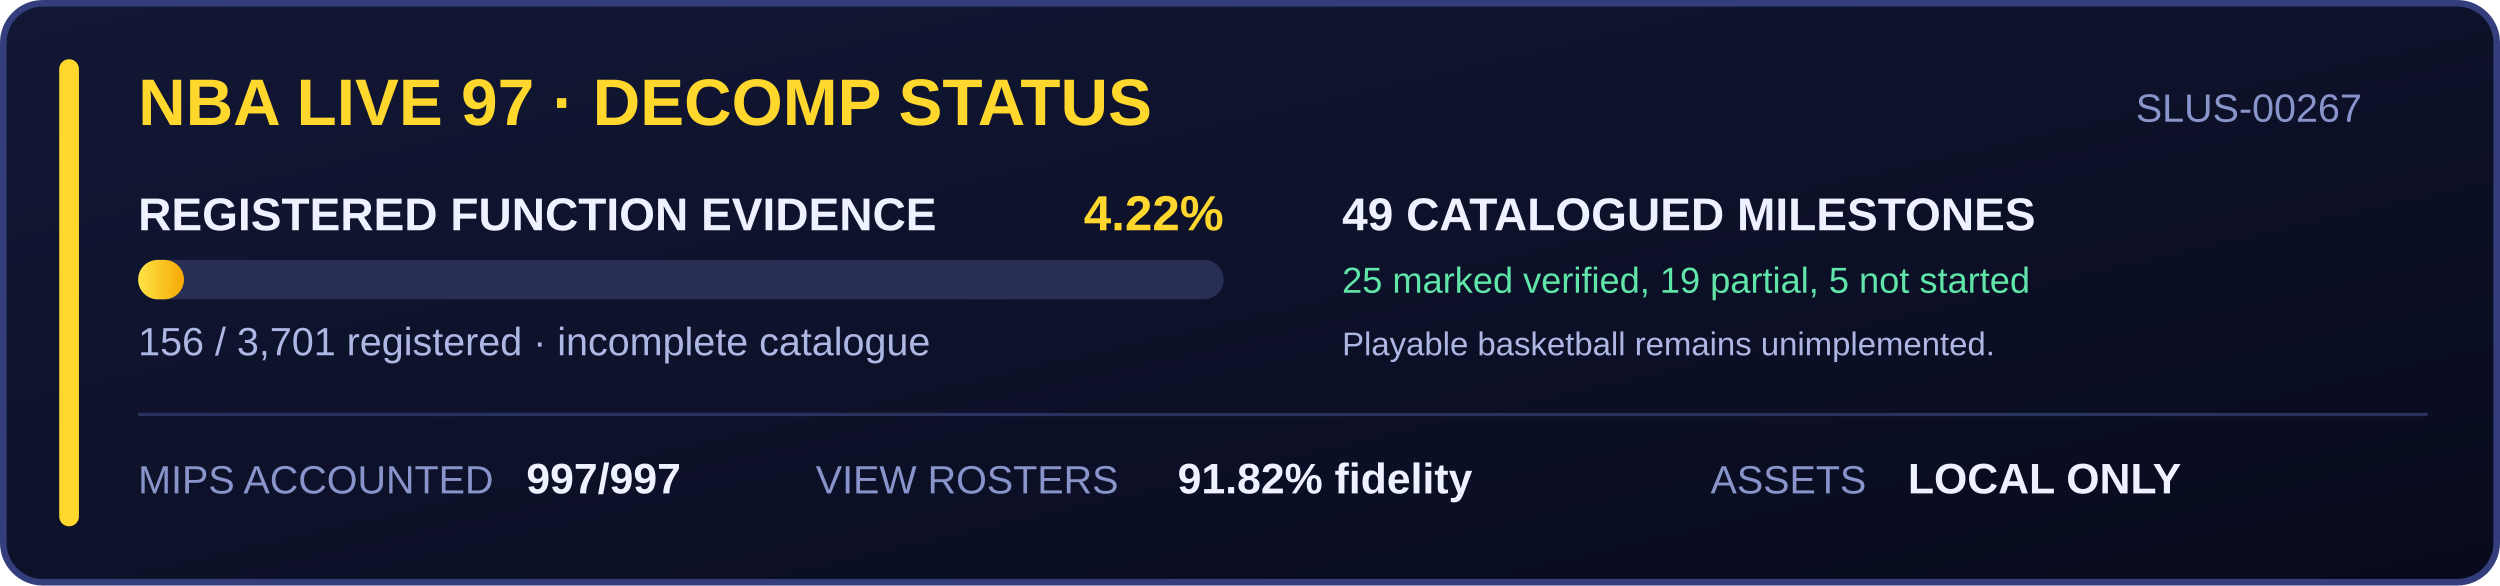
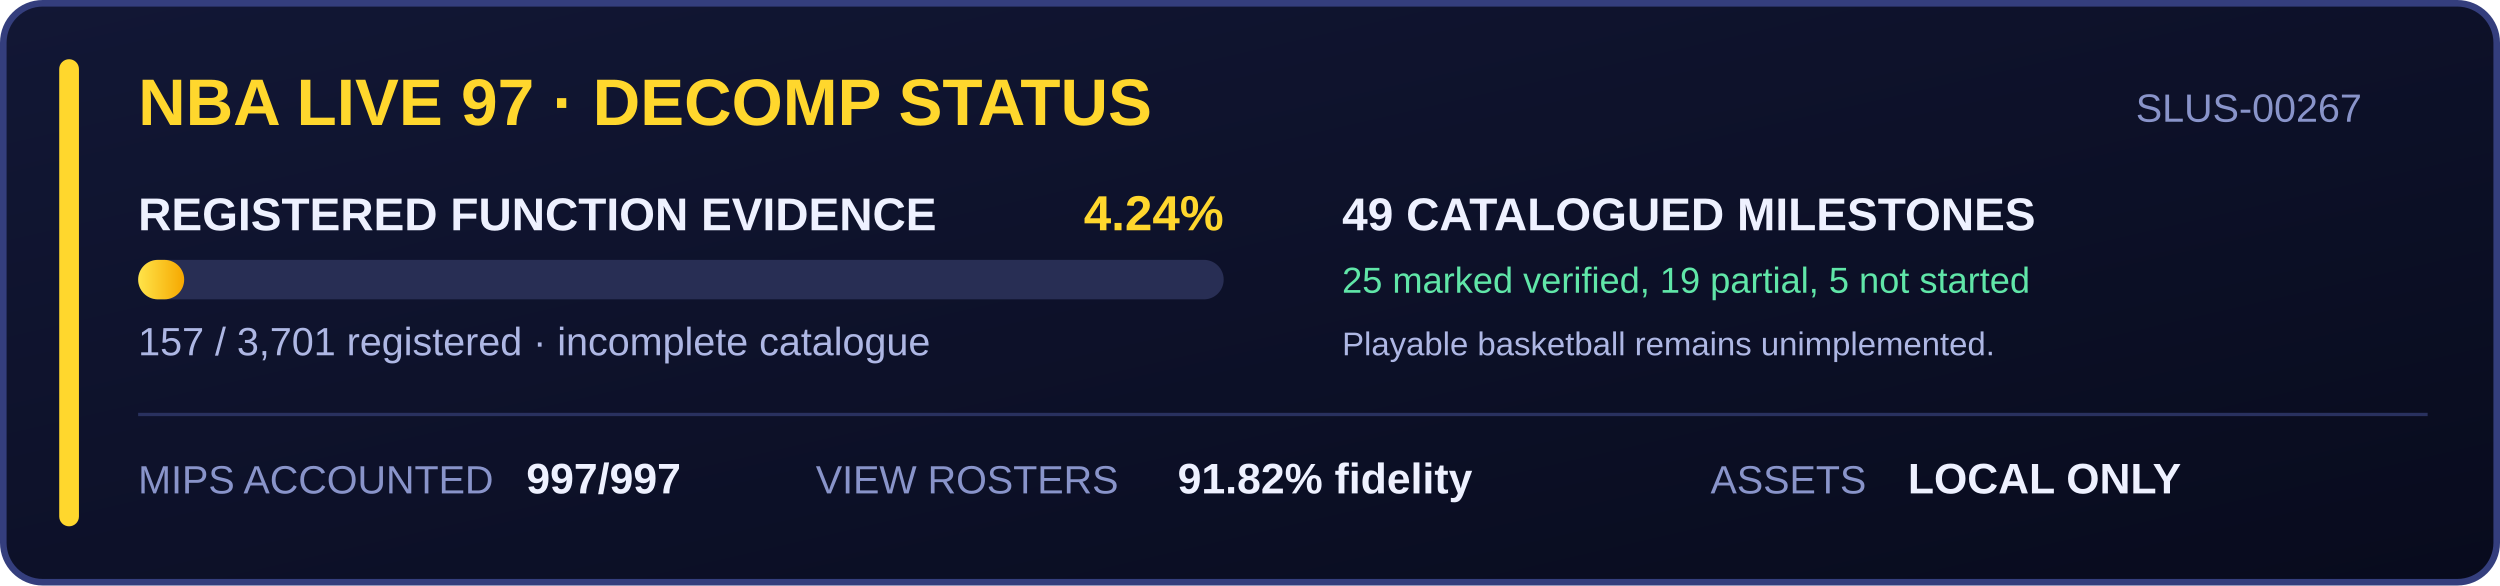
<svg xmlns="http://www.w3.org/2000/svg" width="760" height="178" viewBox="0 0 760 178" role="img" aria-labelledby="title desc">
  <defs>
    <linearGradient id="panel" x1="0" y1="0" x2="1" y2="1">
      <stop stop-color="#121735" />
      <stop offset="1" stop-color="#080b1d" />
    </linearGradient>
    <linearGradient id="gold" x1="0" y1="0" x2="1" y2="0">
      <stop stop-color="#ffe44a" />
      <stop offset="1" stop-color="#f6a800" />
    </linearGradient>
  </defs>
  <rect x="1" y="1" width="758" height="176" rx="12" fill="url(#panel)" stroke="#343e7d" stroke-width="2" />
  <rect x="18" y="18" width="6" height="142" rx="3" fill="#ffd72d" />
  <g font-family="Segoe UI, Arial, sans-serif">
    <text x="42" y="38" fill="#ffd72d" font-size="20" font-weight="700">NBA LIVE 97 · DECOMP STATUS</text>
    <text x="718" y="37" fill="#8994ca" font-size="12" text-anchor="end">SLUS-00267</text>
    <text x="42" y="70" fill="#eef1ff" font-size="14" font-weight="600">REGISTERED FUNCTION EVIDENCE</text>
-     <text x="372" y="70" fill="#ffd72d" font-size="15" font-weight="700" text-anchor="end">4.22%</text>
+     <text x="372" y="70" fill="#ffd72d" font-size="15" font-weight="700" text-anchor="end">4.24%</text>
    <rect x="42" y="79" width="330" height="12" rx="6" fill="#282e54" />
-     <rect x="42" y="79" width="13.93" height="12" rx="6" fill="url(#gold)" />
-     <text x="42" y="108" fill="#aeb7e4" font-size="12">156 / 3,701 registered · incomplete catalogue</text>
+     <rect x="42" y="79" width="13.99" height="12" rx="6" fill="url(#gold)" />
+     <text x="42" y="108" fill="#aeb7e4" font-size="12">157 / 3,701 registered · incomplete catalogue</text>
    <text x="408" y="70" fill="#eef1ff" font-size="14" font-weight="600">49 CATALOGUED MILESTONES</text>
    <text x="408" y="89" fill="#60e6a8" font-size="11">25 marked verified, 19 partial, 5 not started</text>
    <text x="408" y="108" fill="#aeb7e4" font-size="10">Playable basketball remains unimplemented.</text>
    <line x1="42" y1="126" x2="738" y2="126" stroke="#29315f" />
    <text x="42" y="150" fill="#8994ca" font-size="12">MIPS ACCOUNTED</text>
    <text x="160" y="150" fill="#eef1ff" font-size="13" font-weight="700">997/997</text>
    <text x="248" y="150" fill="#8994ca" font-size="12">VIEW ROSTERS</text>
    <text x="358" y="150" fill="#eef1ff" font-size="13" font-weight="700">91.82% fidelity</text>
    <text x="520" y="150" fill="#8994ca" font-size="12">ASSETS</text>
    <text x="580" y="150" fill="#eef1ff" font-size="13" font-weight="700">LOCAL ONLY</text>
  </g>
</svg>
